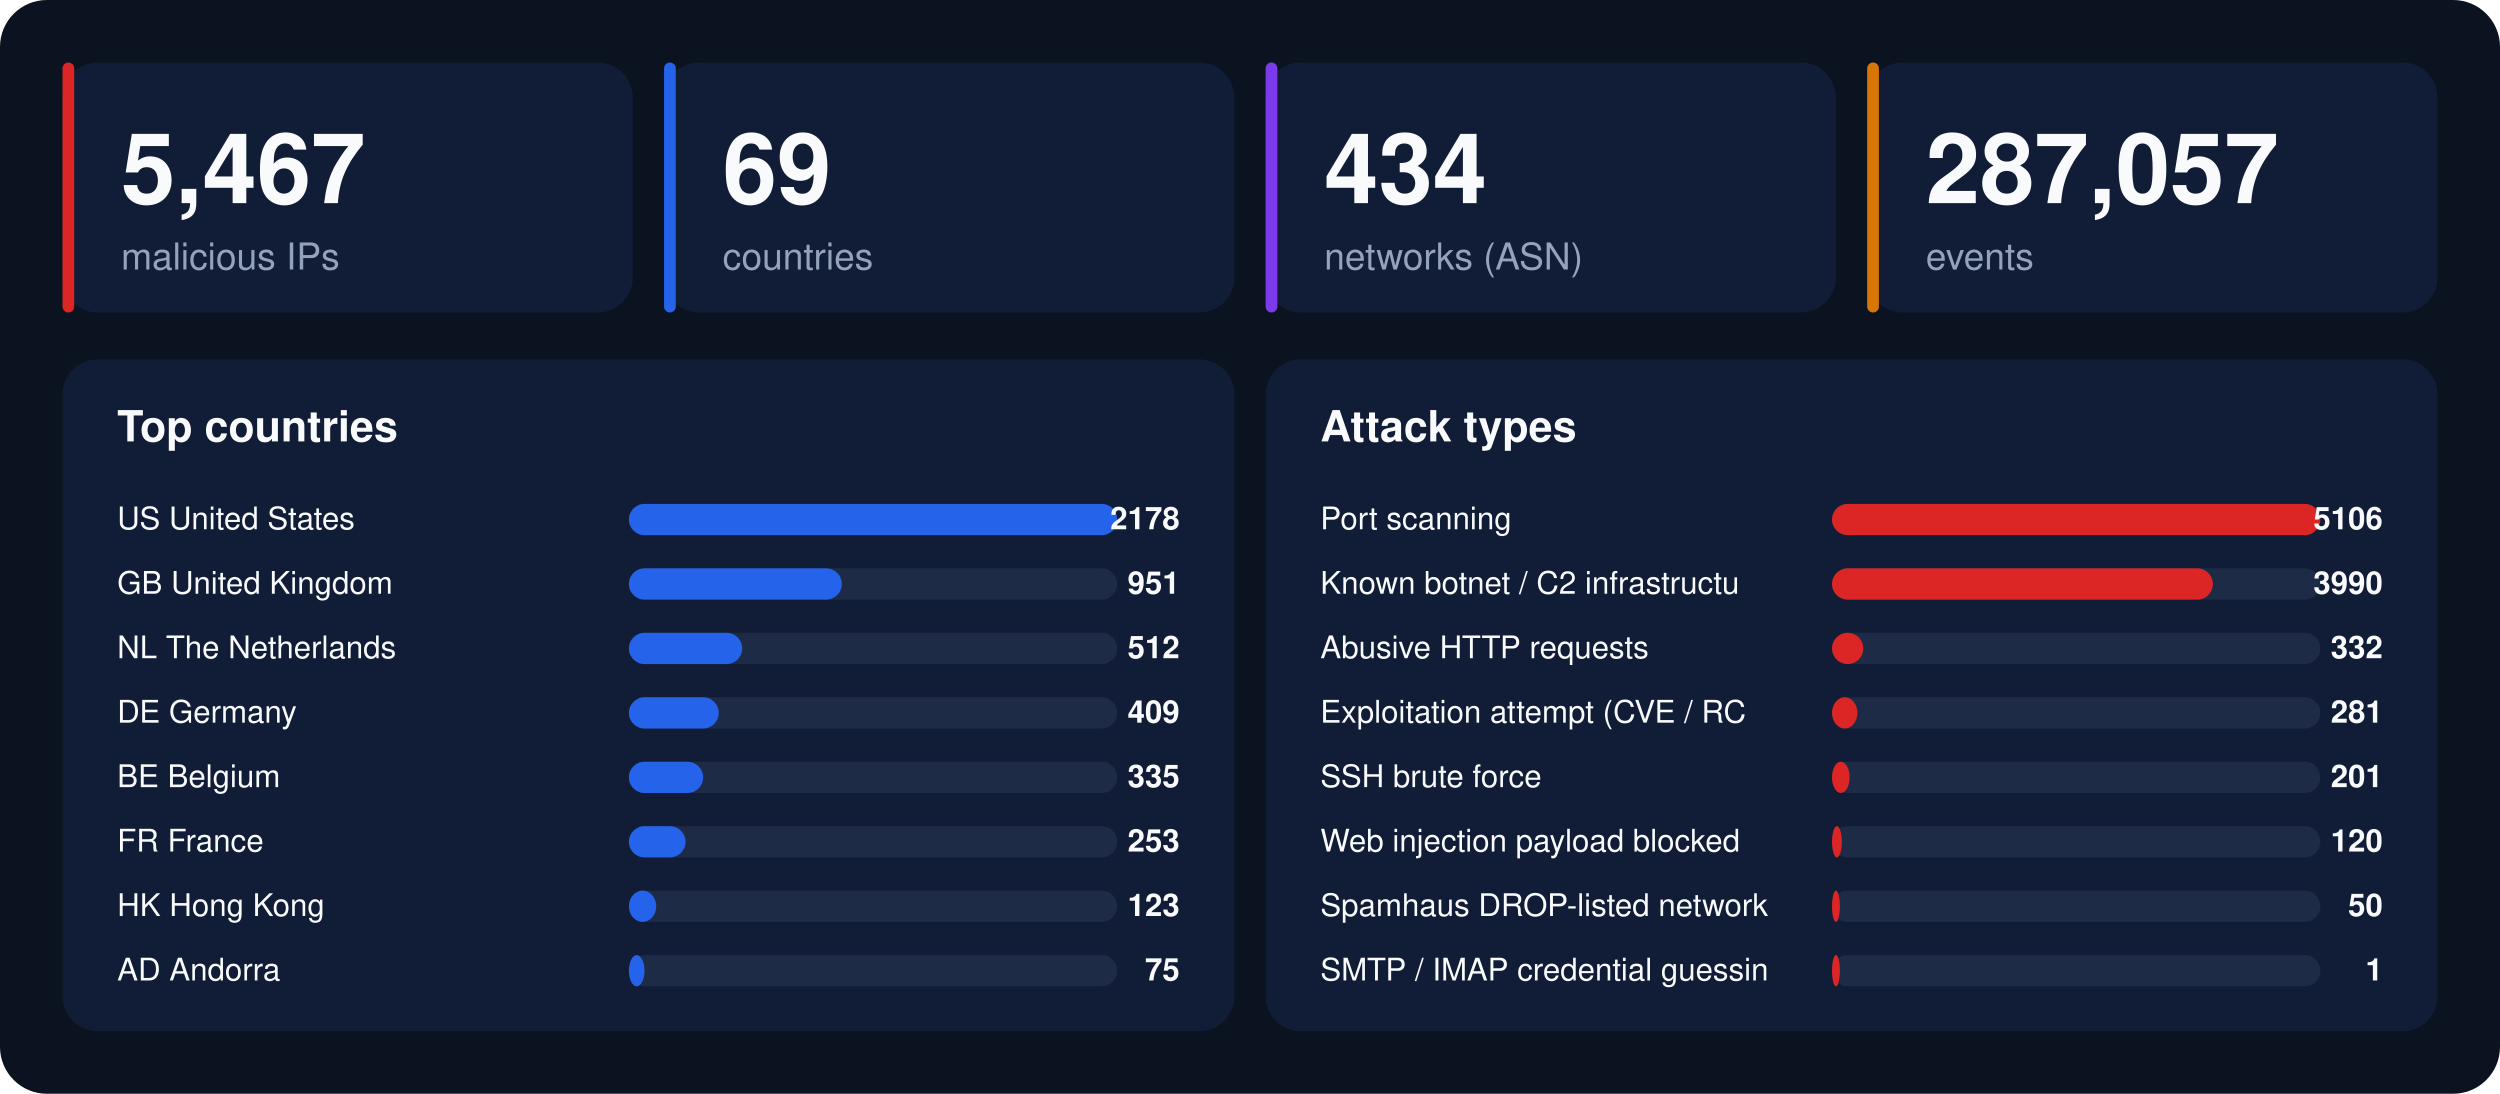
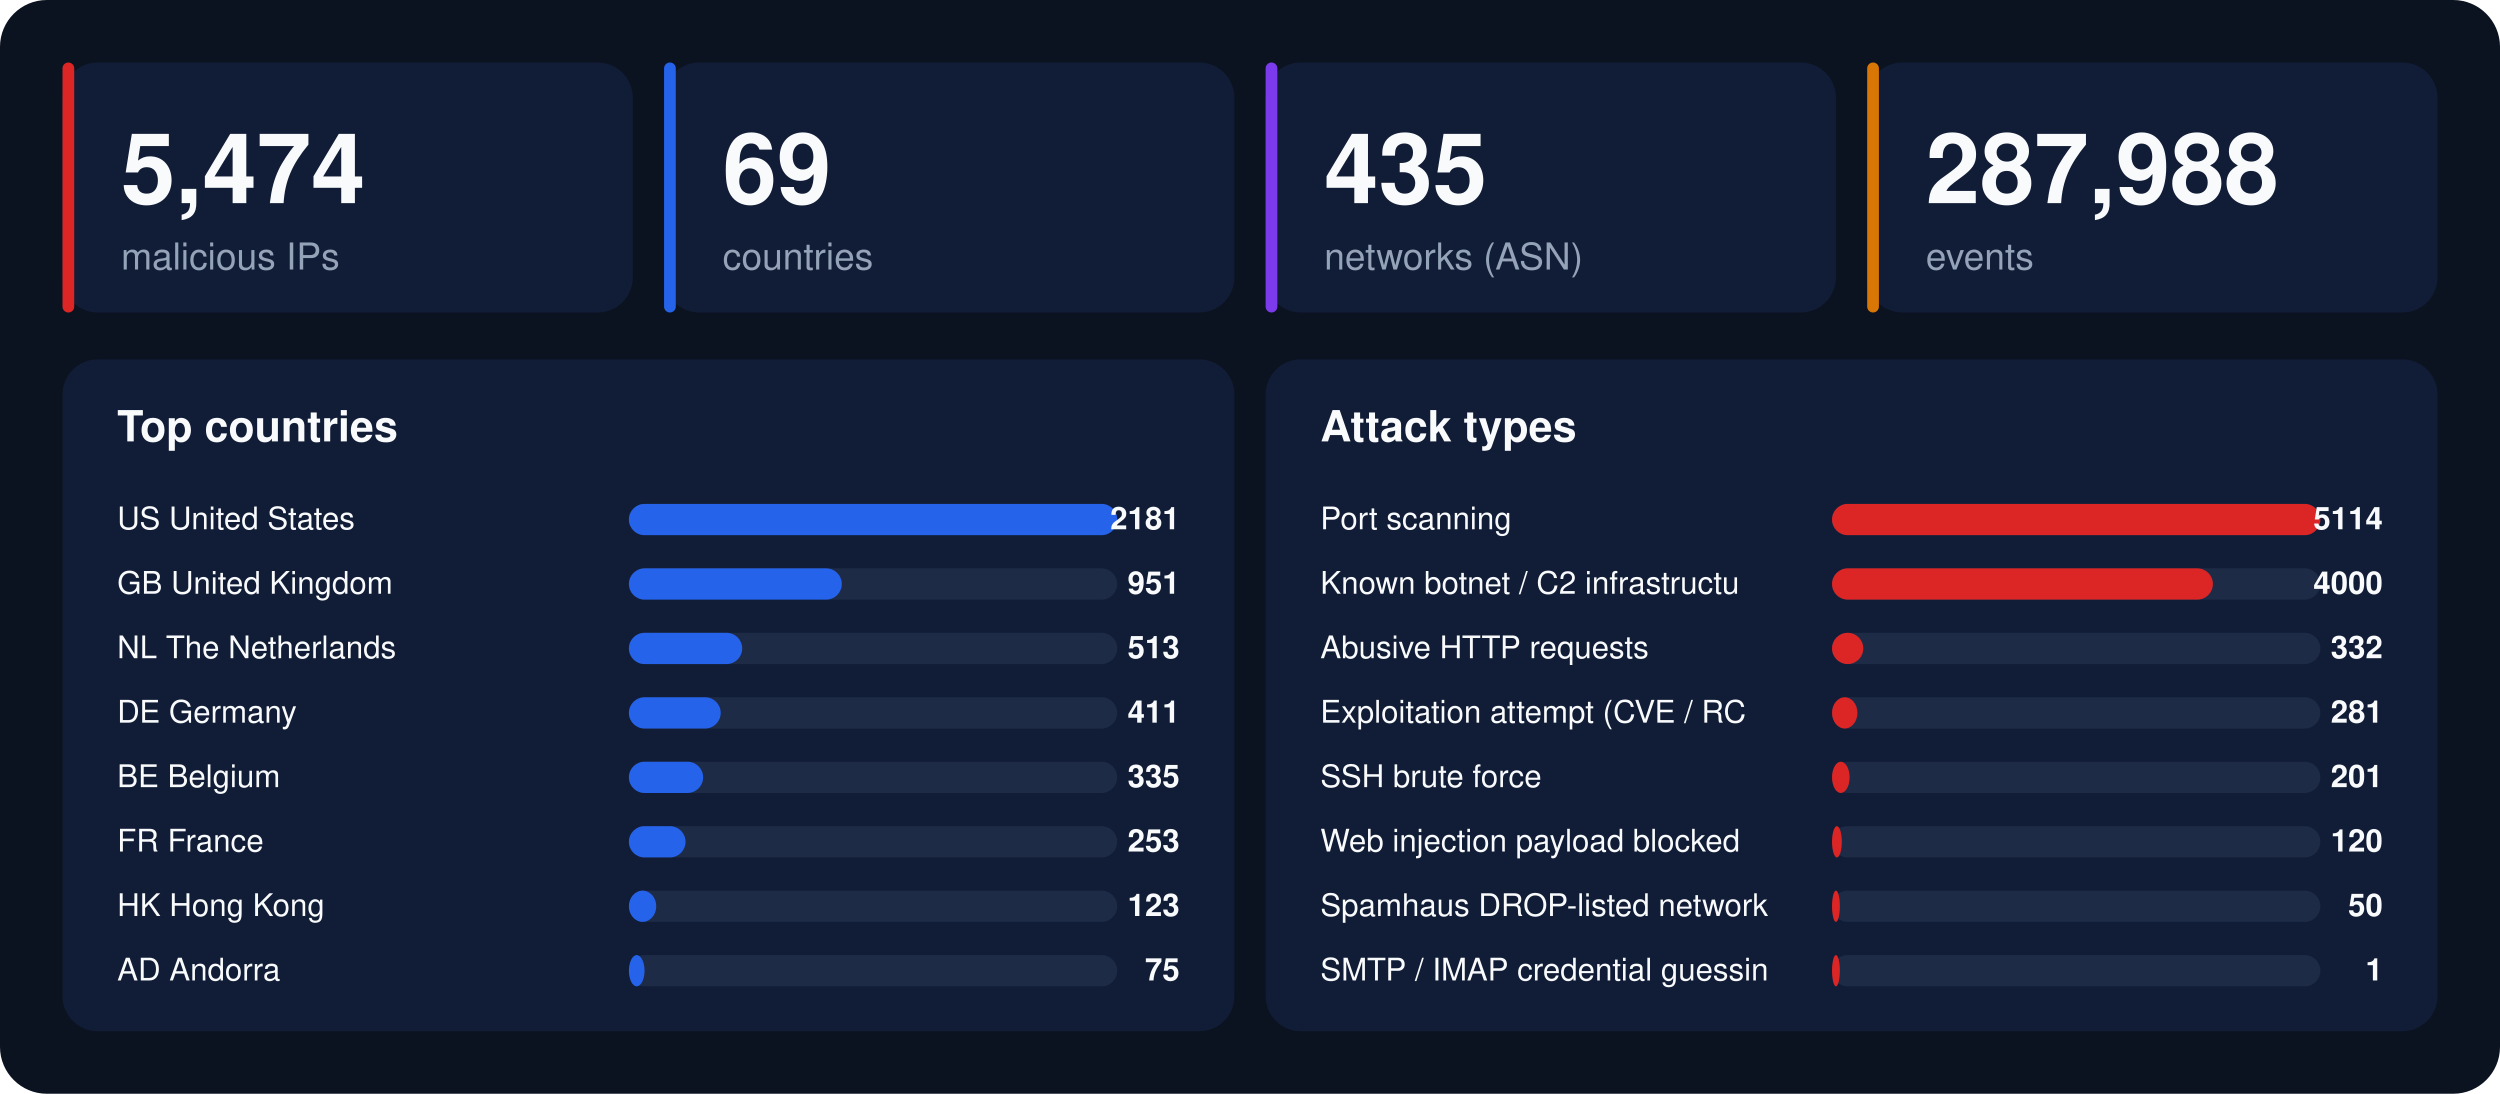
<svg xmlns="http://www.w3.org/2000/svg" width="1280" height="560" viewBox="0 0 1280 560" font-family="-apple-system,BlinkMacSystemFont,'Segoe UI',Helvetica,Arial,sans-serif">
  <rect width="1280" height="560" rx="24" fill="#0b1220" />
  <rect x="32" y="32" width="292" height="128" rx="18" fill="#111d36" />
  <rect x="32" y="32" width="6" height="128" rx="3" fill="#dc2626" />
-   <text x="62" y="104" font-size="50" font-weight="800" fill="#f8fafc">5,467</text>
+   <text x="62" y="104" font-size="50" font-weight="800" fill="#f8fafc">5,474</text>
  <text x="62" y="138" font-size="19" fill="#94a3b8">malicious IPs</text>
  <rect x="340" y="32" width="292" height="128" rx="18" fill="#111d36" />
  <rect x="340" y="32" width="6" height="128" rx="3" fill="#2563eb" />
  <text x="370" y="104" font-size="50" font-weight="800" fill="#f8fafc">69</text>
  <text x="370" y="138" font-size="19" fill="#94a3b8">countries</text>
  <rect x="648" y="32" width="292" height="128" rx="18" fill="#111d36" />
  <rect x="648" y="32" width="6" height="128" rx="3" fill="#7c3aed" />
-   <text x="678" y="104" font-size="50" font-weight="800" fill="#f8fafc">434</text>
+   <text x="678" y="104" font-size="50" font-weight="800" fill="#f8fafc">435</text>
  <text x="678" y="138" font-size="19" fill="#94a3b8">networks (ASN)</text>
  <rect x="956" y="32" width="292" height="128" rx="18" fill="#111d36" />
  <rect x="956" y="32" width="6" height="128" rx="3" fill="#d97706" />
-   <text x="986" y="104" font-size="50" font-weight="800" fill="#f8fafc">287,057</text>
+   <text x="986" y="104" font-size="50" font-weight="800" fill="#f8fafc">287,988</text>
  <text x="986" y="138" font-size="19" fill="#94a3b8">events</text>
  <rect x="32" y="184" width="600" height="344" rx="18" fill="#111d36" />
  <text x="60" y="226" font-size="22" font-weight="700" fill="#f8fafc">Top countries</text>
  <text x="60" y="271" font-size="16" fill="#f8fafc">US  United States</text>
  <rect x="322" y="258" width="250" height="16" rx="8" fill="#1e2b47" />
  <rect x="322" y="258" width="250" height="16" rx="8" fill="#2563eb" />
-   <text x="604" y="271" font-size="16" font-weight="700" text-anchor="end" fill="#f8fafc">2178</text>
+   <text x="604" y="271" font-size="16" font-weight="700" text-anchor="end" fill="#f8fafc">2181</text>
  <text x="60" y="304" font-size="16" fill="#f8fafc">GB  United Kingdom</text>
  <rect x="322" y="291" width="250" height="16" rx="8" fill="#1e2b47" />
  <rect x="322" y="291" width="109" height="16" rx="8" fill="#2563eb" />
  <text x="604" y="304" font-size="16" font-weight="700" text-anchor="end" fill="#f8fafc">951</text>
  <text x="60" y="337" font-size="16" fill="#f8fafc">NL  The Netherlands</text>
  <rect x="322" y="324" width="250" height="16" rx="8" fill="#1e2b47" />
  <rect x="322" y="324" width="58" height="16" rx="8" fill="#2563eb" />
-   <text x="604" y="337" font-size="16" font-weight="700" text-anchor="end" fill="#f8fafc">512</text>
+   <text x="604" y="337" font-size="16" font-weight="700" text-anchor="end" fill="#f8fafc">513</text>
  <text x="60" y="370" font-size="16" fill="#f8fafc">DE  Germany</text>
  <rect x="322" y="357" width="250" height="16" rx="8" fill="#1e2b47" />
-   <rect x="322" y="357" width="46" height="16" rx="8" fill="#2563eb" />
-   <text x="604" y="370" font-size="16" font-weight="700" text-anchor="end" fill="#f8fafc">409</text>
+   <rect x="322" y="357" width="47" height="16" rx="8" fill="#2563eb" />
+   <text x="604" y="370" font-size="16" font-weight="700" text-anchor="end" fill="#f8fafc">411</text>
  <text x="60" y="403" font-size="16" fill="#f8fafc">BE  Belgium</text>
  <rect x="322" y="390" width="250" height="16" rx="8" fill="#1e2b47" />
  <rect x="322" y="390" width="38" height="16" rx="8" fill="#2563eb" />
  <text x="604" y="403" font-size="16" font-weight="700" text-anchor="end" fill="#f8fafc">335</text>
  <text x="60" y="436" font-size="16" fill="#f8fafc">FR  France</text>
  <rect x="322" y="423" width="250" height="16" rx="8" fill="#1e2b47" />
  <rect x="322" y="423" width="29" height="16" rx="8" fill="#2563eb" />
  <text x="604" y="436" font-size="16" font-weight="700" text-anchor="end" fill="#f8fafc">253</text>
  <text x="60" y="469" font-size="16" fill="#f8fafc">HK  Hong Kong</text>
  <rect x="322" y="456" width="250" height="16" rx="8" fill="#1e2b47" />
  <rect x="322" y="456" width="14" height="16" rx="8" fill="#2563eb" />
  <text x="604" y="469" font-size="16" font-weight="700" text-anchor="end" fill="#f8fafc">123</text>
  <text x="60" y="502" font-size="16" fill="#f8fafc">AD  Andorra</text>
  <rect x="322" y="489" width="250" height="16" rx="8" fill="#1e2b47" />
  <rect x="322" y="489" width="8" height="16" rx="8" fill="#2563eb" />
  <text x="604" y="502" font-size="16" font-weight="700" text-anchor="end" fill="#f8fafc">75</text>
  <rect x="648" y="184" width="600" height="344" rx="18" fill="#111d36" />
  <text x="676" y="226" font-size="22" font-weight="700" fill="#f8fafc">Attack types</text>
  <text x="676" y="271" font-size="16" fill="#f8fafc">Port scanning</text>
  <rect x="938" y="258" width="250" height="16" rx="8" fill="#1e2b47" />
  <rect x="938" y="258" width="250" height="16" rx="8" fill="#dc2626" />
-   <text x="1220" y="271" font-size="16" font-weight="700" text-anchor="end" fill="#f8fafc">5106</text>
+   <text x="1220" y="271" font-size="16" font-weight="700" text-anchor="end" fill="#f8fafc">5114</text>
  <text x="676" y="304" font-size="16" fill="#f8fafc">Known botnet / C2 infrastructu</text>
  <rect x="938" y="291" width="250" height="16" rx="8" fill="#1e2b47" />
  <rect x="938" y="291" width="195" height="16" rx="8" fill="#dc2626" />
-   <text x="1220" y="304" font-size="16" font-weight="700" text-anchor="end" fill="#f8fafc">3990</text>
+   <text x="1220" y="304" font-size="16" font-weight="700" text-anchor="end" fill="#f8fafc">4000</text>
  <text x="676" y="337" font-size="16" fill="#f8fafc">Abusive HTTP requests</text>
  <rect x="938" y="324" width="250" height="16" rx="8" fill="#1e2b47" />
  <rect x="938" y="324" width="16" height="16" rx="8" fill="#dc2626" />
  <text x="1220" y="337" font-size="16" font-weight="700" text-anchor="end" fill="#f8fafc">332</text>
  <text x="676" y="370" font-size="16" fill="#f8fafc">Exploitation attempt (CVE / RC</text>
  <rect x="938" y="357" width="250" height="16" rx="8" fill="#1e2b47" />
  <rect x="938" y="357" width="13" height="16" rx="8" fill="#dc2626" />
  <text x="1220" y="370" font-size="16" font-weight="700" text-anchor="end" fill="#f8fafc">281</text>
  <text x="676" y="403" font-size="16" fill="#f8fafc">SSH brute force</text>
  <rect x="938" y="390" width="250" height="16" rx="8" fill="#1e2b47" />
  <rect x="938" y="390" width="9" height="16" rx="8" fill="#dc2626" />
  <text x="1220" y="403" font-size="16" font-weight="700" text-anchor="end" fill="#f8fafc">201</text>
  <text x="676" y="436" font-size="16" fill="#f8fafc">Web injection payload blocked </text>
  <rect x="938" y="423" width="250" height="16" rx="8" fill="#1e2b47" />
  <rect x="938" y="423" width="5" height="16" rx="8" fill="#dc2626" />
  <text x="1220" y="436" font-size="16" font-weight="700" text-anchor="end" fill="#f8fafc">120</text>
  <text x="676" y="469" font-size="16" fill="#f8fafc">Spamhaus DROP-listed network</text>
  <rect x="938" y="456" width="250" height="16" rx="8" fill="#1e2b47" />
  <rect x="938" y="456" width="4" height="16" rx="8" fill="#dc2626" />
  <text x="1220" y="469" font-size="16" font-weight="700" text-anchor="end" fill="#f8fafc">50</text>
  <text x="676" y="502" font-size="16" fill="#f8fafc">SMTP / IMAP credential guessin</text>
  <rect x="938" y="489" width="250" height="16" rx="8" fill="#1e2b47" />
  <rect x="938" y="489" width="4" height="16" rx="8" fill="#dc2626" />
  <text x="1220" y="502" font-size="16" font-weight="700" text-anchor="end" fill="#f8fafc">1</text>
</svg>
